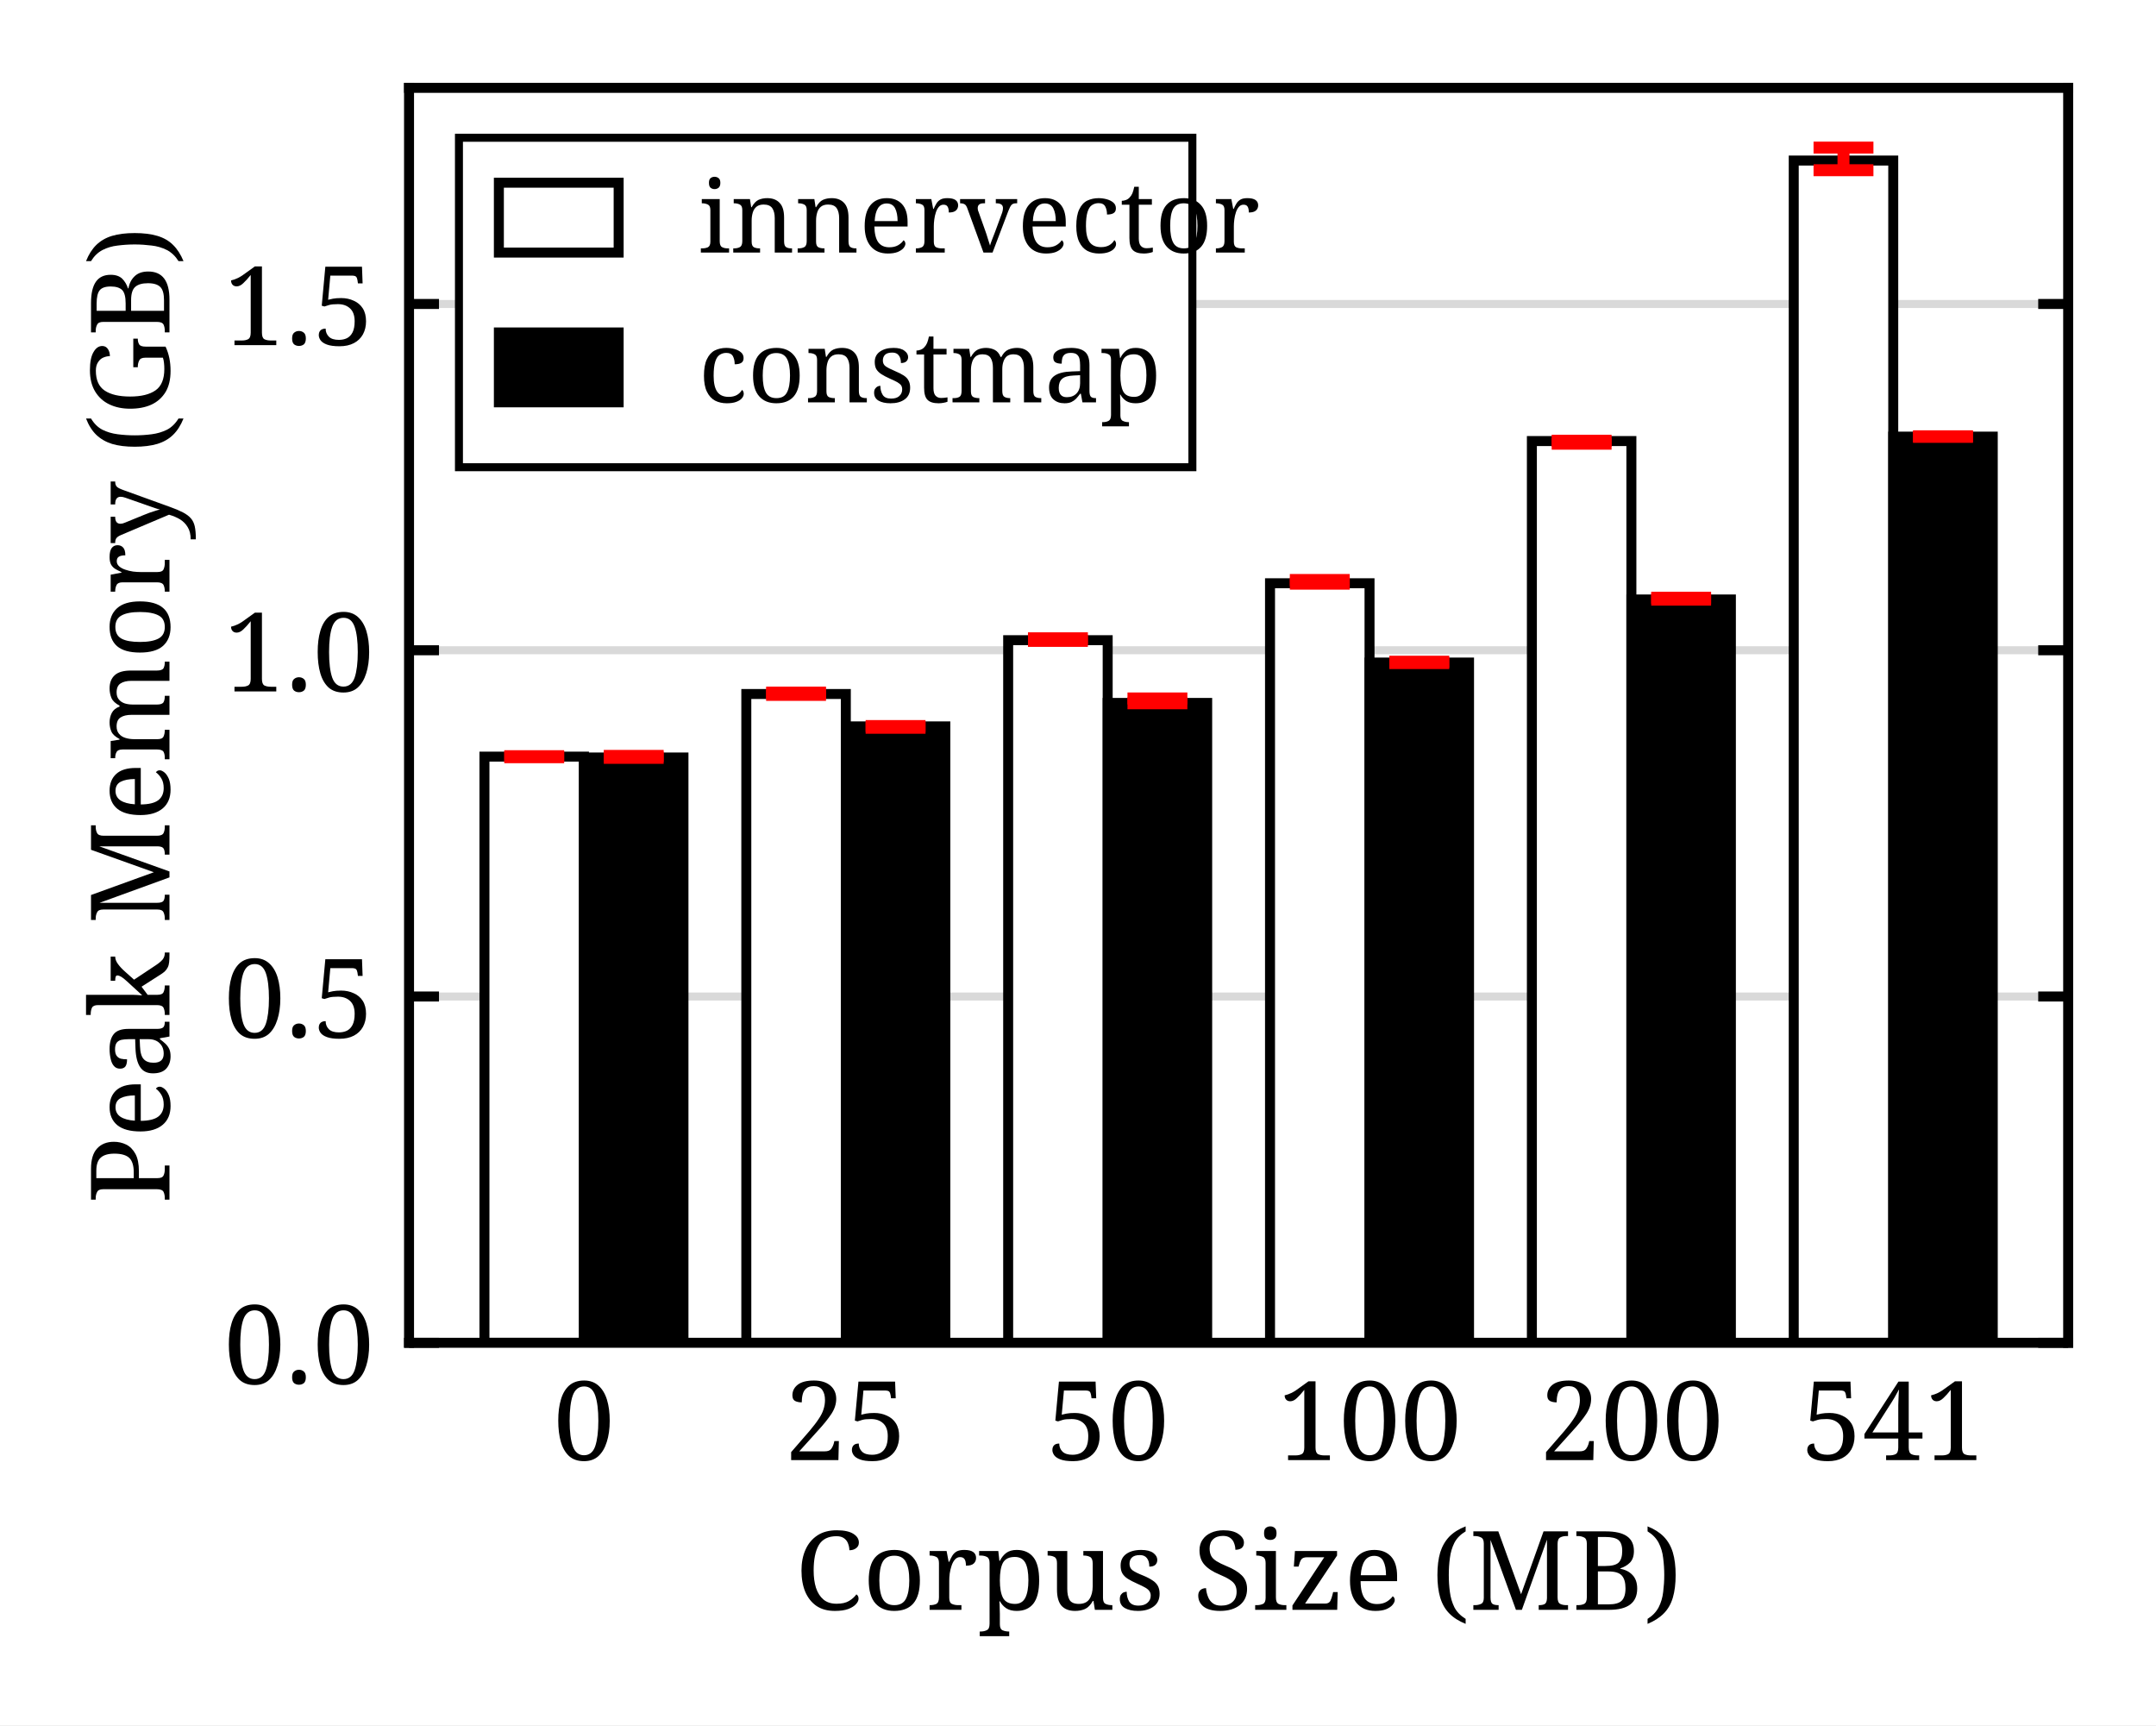
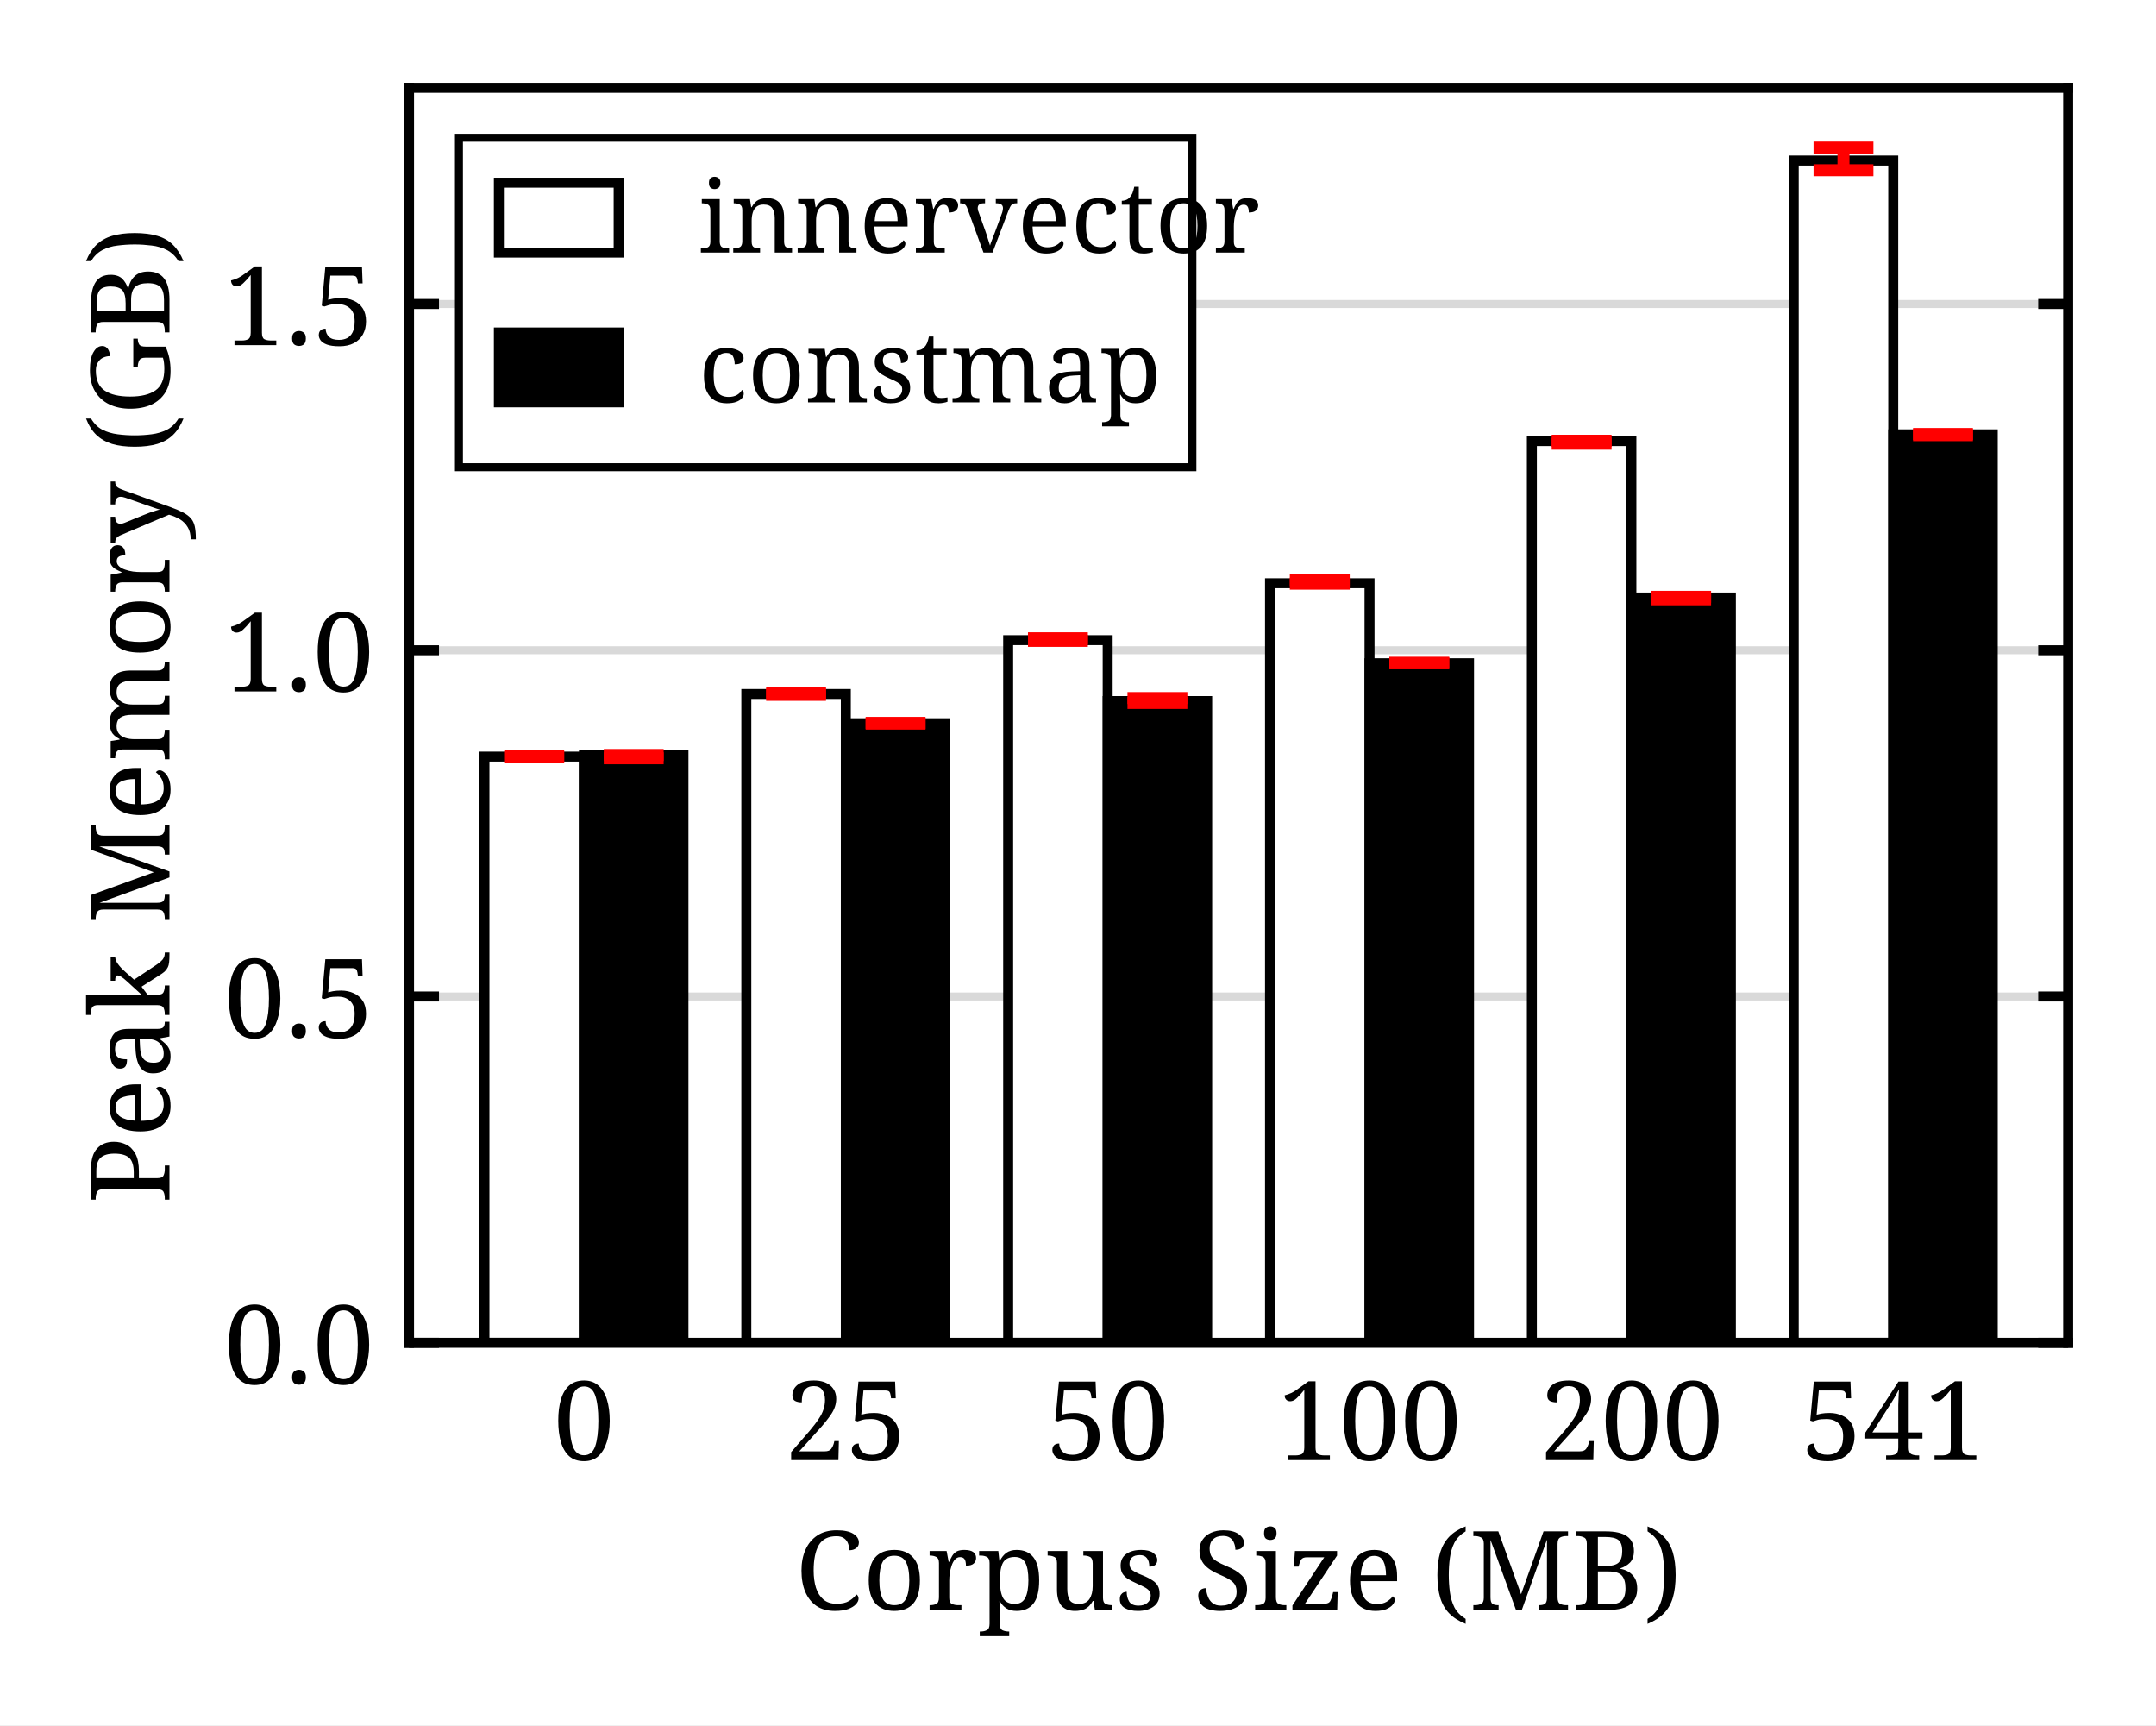
<svg xmlns="http://www.w3.org/2000/svg" xmlns:xlink="http://www.w3.org/1999/xlink" width="216pt" height="172.8pt" viewBox="0 0 216 172.8" version="1.1">
  <defs>
    <style type="text/css">*{stroke-linejoin: round; stroke-linecap: butt}</style>
  </defs>
  <g id="figure_1">
    <g id="patch_1">
      <path d="M 0 172.8  L 216 172.8  L 216 0  L 0 0  z " style="fill: #ffffff" />
    </g>
    <g id="axes_1">
      <g id="patch_2">
        <path d="M 40.98 134.5  L 207.2 134.5  L 207.2 8.8  L 40.98 8.8  z " style="fill: #ffffff" />
      </g>
      <g id="matplotlib.axis_1">
        <g id="xtick_1">
          <g id="text_1">
            <text style="font-size: 11px; font-family: 'STIXGeneral', serif; text-anchor: middle" x="58.504" y="146.25" transform="rotate(-0 58.50446 146.25)">0</text>
          </g>
        </g>
        <g id="xtick_2">
          <g id="text_2">
            <text style="font-size: 11px; font-family: 'STIXGeneral', serif; text-anchor: middle" x="84.739" y="146.25" transform="rotate(-0 84.73867 146.25)">25</text>
          </g>
        </g>
        <g id="xtick_3">
          <g id="text_3">
            <text style="font-size: 11px; font-family: 'STIXGeneral', serif; text-anchor: middle" x="110.973" y="146.25" transform="rotate(-0 110.9729 146.25)">50</text>
          </g>
        </g>
        <g id="xtick_4">
          <g id="text_4">
            <text style="font-size: 11px; font-family: 'STIXGeneral', serif; text-anchor: middle" x="137.207" y="146.25" transform="rotate(-0 137.2071 146.25)">100</text>
          </g>
        </g>
        <g id="xtick_5">
          <g id="text_5">
            <text style="font-size: 11px; font-family: 'STIXGeneral', serif; text-anchor: middle" x="163.441" y="146.25" transform="rotate(-0 163.4413 146.25)">200</text>
          </g>
        </g>
        <g id="xtick_6">
          <g id="text_6">
            <text style="font-size: 11px; font-family: 'STIXGeneral', serif; text-anchor: middle" x="189.676" y="146.25" transform="rotate(-0 189.6755 146.25)">541</text>
          </g>
        </g>
        <g id="text_7">
          <text style="font-size: 11px; font-family: 'STIXGeneral', serif; text-anchor: middle" x="124.09" y="161.25" transform="rotate(-0 124.09 161.25)">Corpus Size (MB)</text>
        </g>
      </g>
      <g id="matplotlib.axis_2">
        <g id="ytick_1">
          <g id="line2d_1">
            <path d="M 40.98 134.5  L 207.2 134.5  " clip-path="url(#p76d71567d2)" style="fill: none; stroke: #d9d9d9; stroke-width: 0.8; stroke-linecap: square" />
          </g>
          <g id="line2d_2">
            <defs>
              <path id="mdae82fceea" d="M 0 0  L 3 0  " style="stroke: #000000" />
            </defs>
            <g>
              <use xlink:href="#mdae82fceea" x="40.98" y="134.5" style="stroke: #000000" />
            </g>
          </g>
          <g id="line2d_3">
            <defs>
              <path id="m9e3574b6be" d="M 0 0  L -3 0  " style="stroke: #000000" />
            </defs>
            <g>
              <use xlink:href="#m9e3574b6be" x="207.2" y="134.5" style="stroke: #000000" />
            </g>
          </g>
          <g id="text_8">
            <text style="font-size: 11px; font-family: 'STIXGeneral', serif; text-anchor: end" x="37.48" y="138.625" transform="rotate(-0 37.48 138.625)">0.0</text>
          </g>
        </g>
        <g id="ytick_2">
          <g id="line2d_4">
            <path d="M 40.98 99.816  L 207.2 99.816  " clip-path="url(#p76d71567d2)" style="fill: none; stroke: #d9d9d9; stroke-width: 0.8; stroke-linecap: square" />
          </g>
          <g id="line2d_5">
            <g>
              <use xlink:href="#mdae82fceea" x="40.98" y="99.816" style="stroke: #000000" />
            </g>
          </g>
          <g id="line2d_6">
            <g>
              <use xlink:href="#m9e3574b6be" x="207.2" y="99.816" style="stroke: #000000" />
            </g>
          </g>
          <g id="text_9">
            <text style="font-size: 11px; font-family: 'STIXGeneral', serif; text-anchor: end" x="37.48" y="103.941" transform="rotate(-0 37.48 103.9415)">0.5</text>
          </g>
        </g>
        <g id="ytick_3">
          <g id="line2d_7">
            <path d="M 40.98 65.133  L 207.2 65.133  " clip-path="url(#p76d71567d2)" style="fill: none; stroke: #d9d9d9; stroke-width: 0.8; stroke-linecap: square" />
          </g>
          <g id="line2d_8">
            <g>
              <use xlink:href="#mdae82fceea" x="40.98" y="65.133" style="stroke: #000000" />
            </g>
          </g>
          <g id="line2d_9">
            <g>
              <use xlink:href="#m9e3574b6be" x="207.2" y="65.133" style="stroke: #000000" />
            </g>
          </g>
          <g id="text_10">
            <text style="font-size: 11px; font-family: 'STIXGeneral', serif; text-anchor: end" x="37.48" y="69.258" transform="rotate(-0 37.48 69.25793)">1.0</text>
          </g>
        </g>
        <g id="ytick_4">
          <g id="line2d_10">
            <path d="M 40.98 30.449  L 207.2 30.449  " clip-path="url(#p76d71567d2)" style="fill: none; stroke: #d9d9d9; stroke-width: 0.8; stroke-linecap: square" />
          </g>
          <g id="line2d_11">
            <g>
              <use xlink:href="#mdae82fceea" x="40.98" y="30.449" style="stroke: #000000" />
            </g>
          </g>
          <g id="line2d_12">
            <g>
              <use xlink:href="#m9e3574b6be" x="207.2" y="30.449" style="stroke: #000000" />
            </g>
          </g>
          <g id="text_11">
            <text style="font-size: 11px; font-family: 'STIXGeneral', serif; text-anchor: end" x="37.48" y="34.574" transform="rotate(-0 37.48 34.5744)">1.5</text>
          </g>
        </g>
        <g id="text_12">
          <text style="font-size: 11px; font-family: 'STIXGeneral', serif; text-anchor: middle" x="16.98" y="71.65" transform="rotate(-90 16.98 71.65)">Peak Memory (GB)</text>
        </g>
      </g>
      <g id="patch_3">
        <path d="M 48.535 134.5  L 58.504 134.5  L 58.504 75.786  L 48.535 75.786  z " clip-path="url(#p76d71567d2)" style="fill: #ffffff; stroke: #000000; stroke-linejoin: miter" />
      </g>
      <g id="patch_4">
        <path d="M 74.77 134.5  L 84.739 134.5  L 84.739 69.515  L 74.77 69.515  z " clip-path="url(#p76d71567d2)" style="fill: #ffffff; stroke: #000000; stroke-linejoin: miter" />
      </g>
      <g id="patch_5">
        <path d="M 101.004 134.5  L 110.973 134.5  L 110.973 64.123  L 101.004 64.123  z " clip-path="url(#p76d71567d2)" style="fill: #ffffff; stroke: #000000; stroke-linejoin: miter" />
      </g>
      <g id="patch_6">
        <path d="M 127.238 134.5  L 137.207 134.5  L 137.207 58.421  L 127.238 58.421  z " clip-path="url(#p76d71567d2)" style="fill: #ffffff; stroke: #000000; stroke-linejoin: miter" />
      </g>
      <g id="patch_7">
        <path d="M 153.472 134.5  L 163.441 134.5  L 163.441 44.178  L 153.472 44.178  z " clip-path="url(#p76d71567d2)" style="fill: #ffffff; stroke: #000000; stroke-linejoin: miter" />
      </g>
      <g id="patch_8">
        <path d="M 179.707 134.5  L 189.676 134.5  L 189.676 16.081  L 179.707 16.081  z " clip-path="url(#p76d71567d2)" style="fill: #ffffff; stroke: #000000; stroke-linejoin: miter" />
      </g>
      <g id="patch_9">
-         <path d="M 58.504 134.5  L 68.473 134.5  L 68.473 75.875  L 58.504 75.875  z " clip-path="url(#p76d71567d2)" style="stroke: #000000; stroke-linejoin: miter" />
+         <path d="M 58.504 134.5  L 68.473 134.5  L 68.473 75.654  L 58.504 75.654  z " clip-path="url(#p76d71567d2)" style="stroke: #000000; stroke-linejoin: miter" />
      </g>
      <g id="patch_10">
-         <path d="M 84.739 134.5  L 94.708 134.5  L 94.708 72.758  L 84.739 72.758  z " clip-path="url(#p76d71567d2)" style="stroke: #000000; stroke-linejoin: miter" />
+         <path d="M 84.739 134.5  L 94.708 134.5  L 94.708 72.443  L 84.739 72.443  z " clip-path="url(#p76d71567d2)" style="stroke: #000000; stroke-linejoin: miter" />
      </g>
      <g id="patch_11">
-         <path d="M 110.973 134.5  L 120.942 134.5  L 120.942 70.409  L 110.973 70.409  z " clip-path="url(#p76d71567d2)" style="stroke: #000000; stroke-linejoin: miter" />
+         <path d="M 110.973 134.5  L 120.942 134.5  L 120.942 70.222  L 110.973 70.222  z " clip-path="url(#p76d71567d2)" style="stroke: #000000; stroke-linejoin: miter" />
      </g>
      <g id="patch_12">
-         <path d="M 137.207 134.5  L 147.176 134.5  L 147.176 66.366  L 137.207 66.366  z " clip-path="url(#p76d71567d2)" style="stroke: #000000; stroke-linejoin: miter" />
+         <path d="M 137.207 134.5  L 147.176 134.5  L 147.176 66.434  L 137.207 66.434  z " clip-path="url(#p76d71567d2)" style="stroke: #000000; stroke-linejoin: miter" />
      </g>
      <g id="patch_13">
-         <path d="M 163.441 134.5  L 173.41 134.5  L 173.41 60.044  L 163.441 60.044  z " clip-path="url(#p76d71567d2)" style="stroke: #000000; stroke-linejoin: miter" />
+         <path d="M 163.441 134.5  L 173.41 134.5  L 173.41 59.849  L 163.441 59.849  z " clip-path="url(#p76d71567d2)" style="stroke: #000000; stroke-linejoin: miter" />
      </g>
      <g id="patch_14">
-         <path d="M 189.676 134.5  L 199.645 134.5  L 199.645 43.734  L 189.676 43.734  z " clip-path="url(#p76d71567d2)" style="stroke: #000000; stroke-linejoin: miter" />
+         <path d="M 189.676 134.5  L 199.645 134.5  L 199.645 43.502  L 189.676 43.502  z " clip-path="url(#p76d71567d2)" style="stroke: #000000; stroke-linejoin: miter" />
      </g>
      <g id="patch_15">
        <path d="M 40.98 134.5  L 40.98 8.8  " style="fill: none; stroke: #000000; stroke-linejoin: miter; stroke-linecap: square" />
      </g>
      <g id="patch_16">
        <path d="M 207.2 134.5  L 207.2 8.8  " style="fill: none; stroke: #000000; stroke-linejoin: miter; stroke-linecap: square" />
      </g>
      <g id="patch_17">
        <path d="M 40.98 134.5  L 207.2 134.5  " style="fill: none; stroke: #000000; stroke-linejoin: miter; stroke-linecap: square" />
      </g>
      <g id="patch_18">
        <path d="M 40.98 8.8  L 207.2 8.8  " style="fill: none; stroke: #000000; stroke-linejoin: miter; stroke-linecap: square" />
      </g>
      <g id="LineCollection_1">
        <path d="M 53.52 75.844  L 53.52 75.745  " clip-path="url(#p76d71567d2)" style="fill: none; stroke: #ff0000; stroke-width: 1.2" />
        <path d="M 79.754 69.602  L 79.754 69.377  " clip-path="url(#p76d71567d2)" style="fill: none; stroke: #ff0000; stroke-width: 1.2" />
        <path d="M 105.988 64.192  L 105.988 63.939  " clip-path="url(#p76d71567d2)" style="fill: none; stroke: #ff0000; stroke-width: 1.2" />
        <path d="M 132.223 58.464  L 132.223 58.094  " clip-path="url(#p76d71567d2)" style="fill: none; stroke: #ff0000; stroke-width: 1.2" />
        <path d="M 158.457 44.442  L 158.457 44.144  " clip-path="url(#p76d71567d2)" style="fill: none; stroke: #ff0000; stroke-width: 1.2" />
        <path d="M 184.691 17.05  L 184.691 14.786  " clip-path="url(#p76d71567d2)" style="fill: none; stroke: #ff0000; stroke-width: 1.2" />
      </g>
      <g id="line2d_13">
        <defs>
          <path id="m49be664565" d="M 3 0  L -3 -0  " style="stroke: #ff0000; stroke-width: 1.2" />
        </defs>
        <g clip-path="url(#p76d71567d2)">
          <use xlink:href="#m49be664565" x="53.52" y="75.844" style="fill: #1f77b4; stroke: #ff0000; stroke-width: 1.2" />
          <use xlink:href="#m49be664565" x="79.754" y="69.602" style="fill: #1f77b4; stroke: #ff0000; stroke-width: 1.2" />
          <use xlink:href="#m49be664565" x="105.988" y="64.192" style="fill: #1f77b4; stroke: #ff0000; stroke-width: 1.2" />
          <use xlink:href="#m49be664565" x="132.223" y="58.464" style="fill: #1f77b4; stroke: #ff0000; stroke-width: 1.2" />
          <use xlink:href="#m49be664565" x="158.457" y="44.442" style="fill: #1f77b4; stroke: #ff0000; stroke-width: 1.2" />
          <use xlink:href="#m49be664565" x="184.691" y="17.05" style="fill: #1f77b4; stroke: #ff0000; stroke-width: 1.2" />
        </g>
      </g>
      <g id="line2d_14">
        <g clip-path="url(#p76d71567d2)">
          <use xlink:href="#m49be664565" x="53.52" y="75.745" style="fill: #1f77b4; stroke: #ff0000; stroke-width: 1.2" />
          <use xlink:href="#m49be664565" x="79.754" y="69.377" style="fill: #1f77b4; stroke: #ff0000; stroke-width: 1.2" />
          <use xlink:href="#m49be664565" x="105.988" y="63.939" style="fill: #1f77b4; stroke: #ff0000; stroke-width: 1.2" />
          <use xlink:href="#m49be664565" x="132.223" y="58.094" style="fill: #1f77b4; stroke: #ff0000; stroke-width: 1.2" />
          <use xlink:href="#m49be664565" x="158.457" y="44.144" style="fill: #1f77b4; stroke: #ff0000; stroke-width: 1.2" />
          <use xlink:href="#m49be664565" x="184.691" y="14.786" style="fill: #1f77b4; stroke: #ff0000; stroke-width: 1.2" />
        </g>
      </g>
      <g id="LineCollection_2">
-         <path d="M 63.489 75.907  L 63.489 75.716  " clip-path="url(#p76d71567d2)" style="fill: none; stroke: #ff0000; stroke-width: 1.2" />
-         <path d="M 89.723 72.897  L 89.723 72.726  " clip-path="url(#p76d71567d2)" style="fill: none; stroke: #ff0000; stroke-width: 1.2" />
-         <path d="M 115.957 70.444  L 115.957 69.961  " clip-path="url(#p76d71567d2)" style="fill: none; stroke: #ff0000; stroke-width: 1.2" />
-         <path d="M 142.192 66.415  L 142.192 66.28  " clip-path="url(#p76d71567d2)" style="fill: none; stroke: #ff0000; stroke-width: 1.2" />
-         <path d="M 168.426 60.063  L 168.426 59.868  " clip-path="url(#p76d71567d2)" style="fill: none; stroke: #ff0000; stroke-width: 1.2" />
-         <path d="M 194.66 43.756  L 194.66 43.701  " clip-path="url(#p76d71567d2)" style="fill: none; stroke: #ff0000; stroke-width: 1.2" />
+         <path d="M 63.489 75.956  L 63.489 75.625  " clip-path="url(#p76d71567d2)" style="fill: none; stroke: #ff0000; stroke-width: 1.2" />
+         <path d="M 89.723 72.483  L 89.723 72.403  " clip-path="url(#p76d71567d2)" style="fill: none; stroke: #ff0000; stroke-width: 1.2" />
+         <path d="M 115.957 70.408  L 115.957 69.92  " clip-path="url(#p76d71567d2)" style="fill: none; stroke: #ff0000; stroke-width: 1.2" />
+         <path d="M 142.192 66.441  L 142.192 66.383  " clip-path="url(#p76d71567d2)" style="fill: none; stroke: #ff0000; stroke-width: 1.2" />
+         <path d="M 168.426 60.028  L 168.426 59.777  " clip-path="url(#p76d71567d2)" style="fill: none; stroke: #ff0000; stroke-width: 1.2" />
+         <path d="M 194.66 43.591  L 194.66 43.467  " clip-path="url(#p76d71567d2)" style="fill: none; stroke: #ff0000; stroke-width: 1.2" />
      </g>
      <g id="line2d_15">
        <defs>
          <path id="m3f663b1e8a" d="M 3 0  L -3 -0  " style="stroke: #ff0000; stroke-width: 1.2" />
        </defs>
        <g clip-path="url(#p76d71567d2)">
-           <use xlink:href="#m3f663b1e8a" x="63.489" y="75.907" style="fill: #ff7f0e; stroke: #ff0000; stroke-width: 1.2" />
-           <use xlink:href="#m3f663b1e8a" x="89.723" y="72.897" style="fill: #ff7f0e; stroke: #ff0000; stroke-width: 1.2" />
-           <use xlink:href="#m3f663b1e8a" x="115.957" y="70.444" style="fill: #ff7f0e; stroke: #ff0000; stroke-width: 1.2" />
-           <use xlink:href="#m3f663b1e8a" x="142.192" y="66.415" style="fill: #ff7f0e; stroke: #ff0000; stroke-width: 1.2" />
-           <use xlink:href="#m3f663b1e8a" x="168.426" y="60.063" style="fill: #ff7f0e; stroke: #ff0000; stroke-width: 1.2" />
-           <use xlink:href="#m3f663b1e8a" x="194.66" y="43.756" style="fill: #ff7f0e; stroke: #ff0000; stroke-width: 1.2" />
+           <use xlink:href="#m3f663b1e8a" x="63.489" y="75.956" style="fill: #ff7f0e; stroke: #ff0000; stroke-width: 1.2" />
+           <use xlink:href="#m3f663b1e8a" x="89.723" y="72.483" style="fill: #ff7f0e; stroke: #ff0000; stroke-width: 1.2" />
+           <use xlink:href="#m3f663b1e8a" x="115.957" y="70.408" style="fill: #ff7f0e; stroke: #ff0000; stroke-width: 1.2" />
+           <use xlink:href="#m3f663b1e8a" x="142.192" y="66.441" style="fill: #ff7f0e; stroke: #ff0000; stroke-width: 1.2" />
+           <use xlink:href="#m3f663b1e8a" x="168.426" y="60.028" style="fill: #ff7f0e; stroke: #ff0000; stroke-width: 1.2" />
+           <use xlink:href="#m3f663b1e8a" x="194.66" y="43.591" style="fill: #ff7f0e; stroke: #ff0000; stroke-width: 1.2" />
        </g>
      </g>
      <g id="line2d_16">
        <g clip-path="url(#p76d71567d2)">
-           <use xlink:href="#m3f663b1e8a" x="63.489" y="75.716" style="fill: #ff7f0e; stroke: #ff0000; stroke-width: 1.2" />
-           <use xlink:href="#m3f663b1e8a" x="89.723" y="72.726" style="fill: #ff7f0e; stroke: #ff0000; stroke-width: 1.2" />
-           <use xlink:href="#m3f663b1e8a" x="115.957" y="69.961" style="fill: #ff7f0e; stroke: #ff0000; stroke-width: 1.2" />
-           <use xlink:href="#m3f663b1e8a" x="142.192" y="66.28" style="fill: #ff7f0e; stroke: #ff0000; stroke-width: 1.2" />
-           <use xlink:href="#m3f663b1e8a" x="168.426" y="59.868" style="fill: #ff7f0e; stroke: #ff0000; stroke-width: 1.2" />
-           <use xlink:href="#m3f663b1e8a" x="194.66" y="43.701" style="fill: #ff7f0e; stroke: #ff0000; stroke-width: 1.2" />
+           <use xlink:href="#m3f663b1e8a" x="63.489" y="75.625" style="fill: #ff7f0e; stroke: #ff0000; stroke-width: 1.2" />
+           <use xlink:href="#m3f663b1e8a" x="89.723" y="72.403" style="fill: #ff7f0e; stroke: #ff0000; stroke-width: 1.2" />
+           <use xlink:href="#m3f663b1e8a" x="115.957" y="69.92" style="fill: #ff7f0e; stroke: #ff0000; stroke-width: 1.2" />
+           <use xlink:href="#m3f663b1e8a" x="142.192" y="66.383" style="fill: #ff7f0e; stroke: #ff0000; stroke-width: 1.2" />
+           <use xlink:href="#m3f663b1e8a" x="168.426" y="59.777" style="fill: #ff7f0e; stroke: #ff0000; stroke-width: 1.2" />
+           <use xlink:href="#m3f663b1e8a" x="194.66" y="43.467" style="fill: #ff7f0e; stroke: #ff0000; stroke-width: 1.2" />
        </g>
      </g>
      <g id="line2d_17" />
      <g id="line2d_18" />
      <g id="legend_1">
        <g id="patch_19">
          <path d="M 45.98 46.8  L 119.46 46.8  L 119.46 13.8  L 45.98 13.8  z " style="fill: #ffffff; stroke: #000000; stroke-width: 0.8; stroke-linejoin: miter" />
        </g>
        <g id="patch_20">
          <path d="M 49.98 25.3  L 61.98 25.3  L 61.98 18.3  L 49.98 18.3  z " style="fill: #ffffff; stroke: #000000; stroke-linejoin: miter" />
        </g>
        <g id="text_13">
          <text style="font-size: 10px; font-family: 'STIXGeneral', serif; text-anchor: start" x="69.98" y="25.3" transform="rotate(-0 69.98 25.3)">innervector</text>
        </g>
        <g id="patch_21">
          <path d="M 49.98 40.3  L 61.98 40.3  L 61.98 33.3  L 49.98 33.3  z " style="stroke: #000000; stroke-linejoin: miter" />
        </g>
        <g id="text_14">
          <text style="font-size: 10px; font-family: 'STIXGeneral', serif; text-anchor: start" x="69.98" y="40.3" transform="rotate(-0 69.98 40.3)">constmap</text>
        </g>
      </g>
    </g>
  </g>
  <defs>
    <clipPath id="p76d71567d2">
      <rect x="40.98" y="8.8" width="166.22" height="125.7" />
    </clipPath>
  </defs>
</svg>
